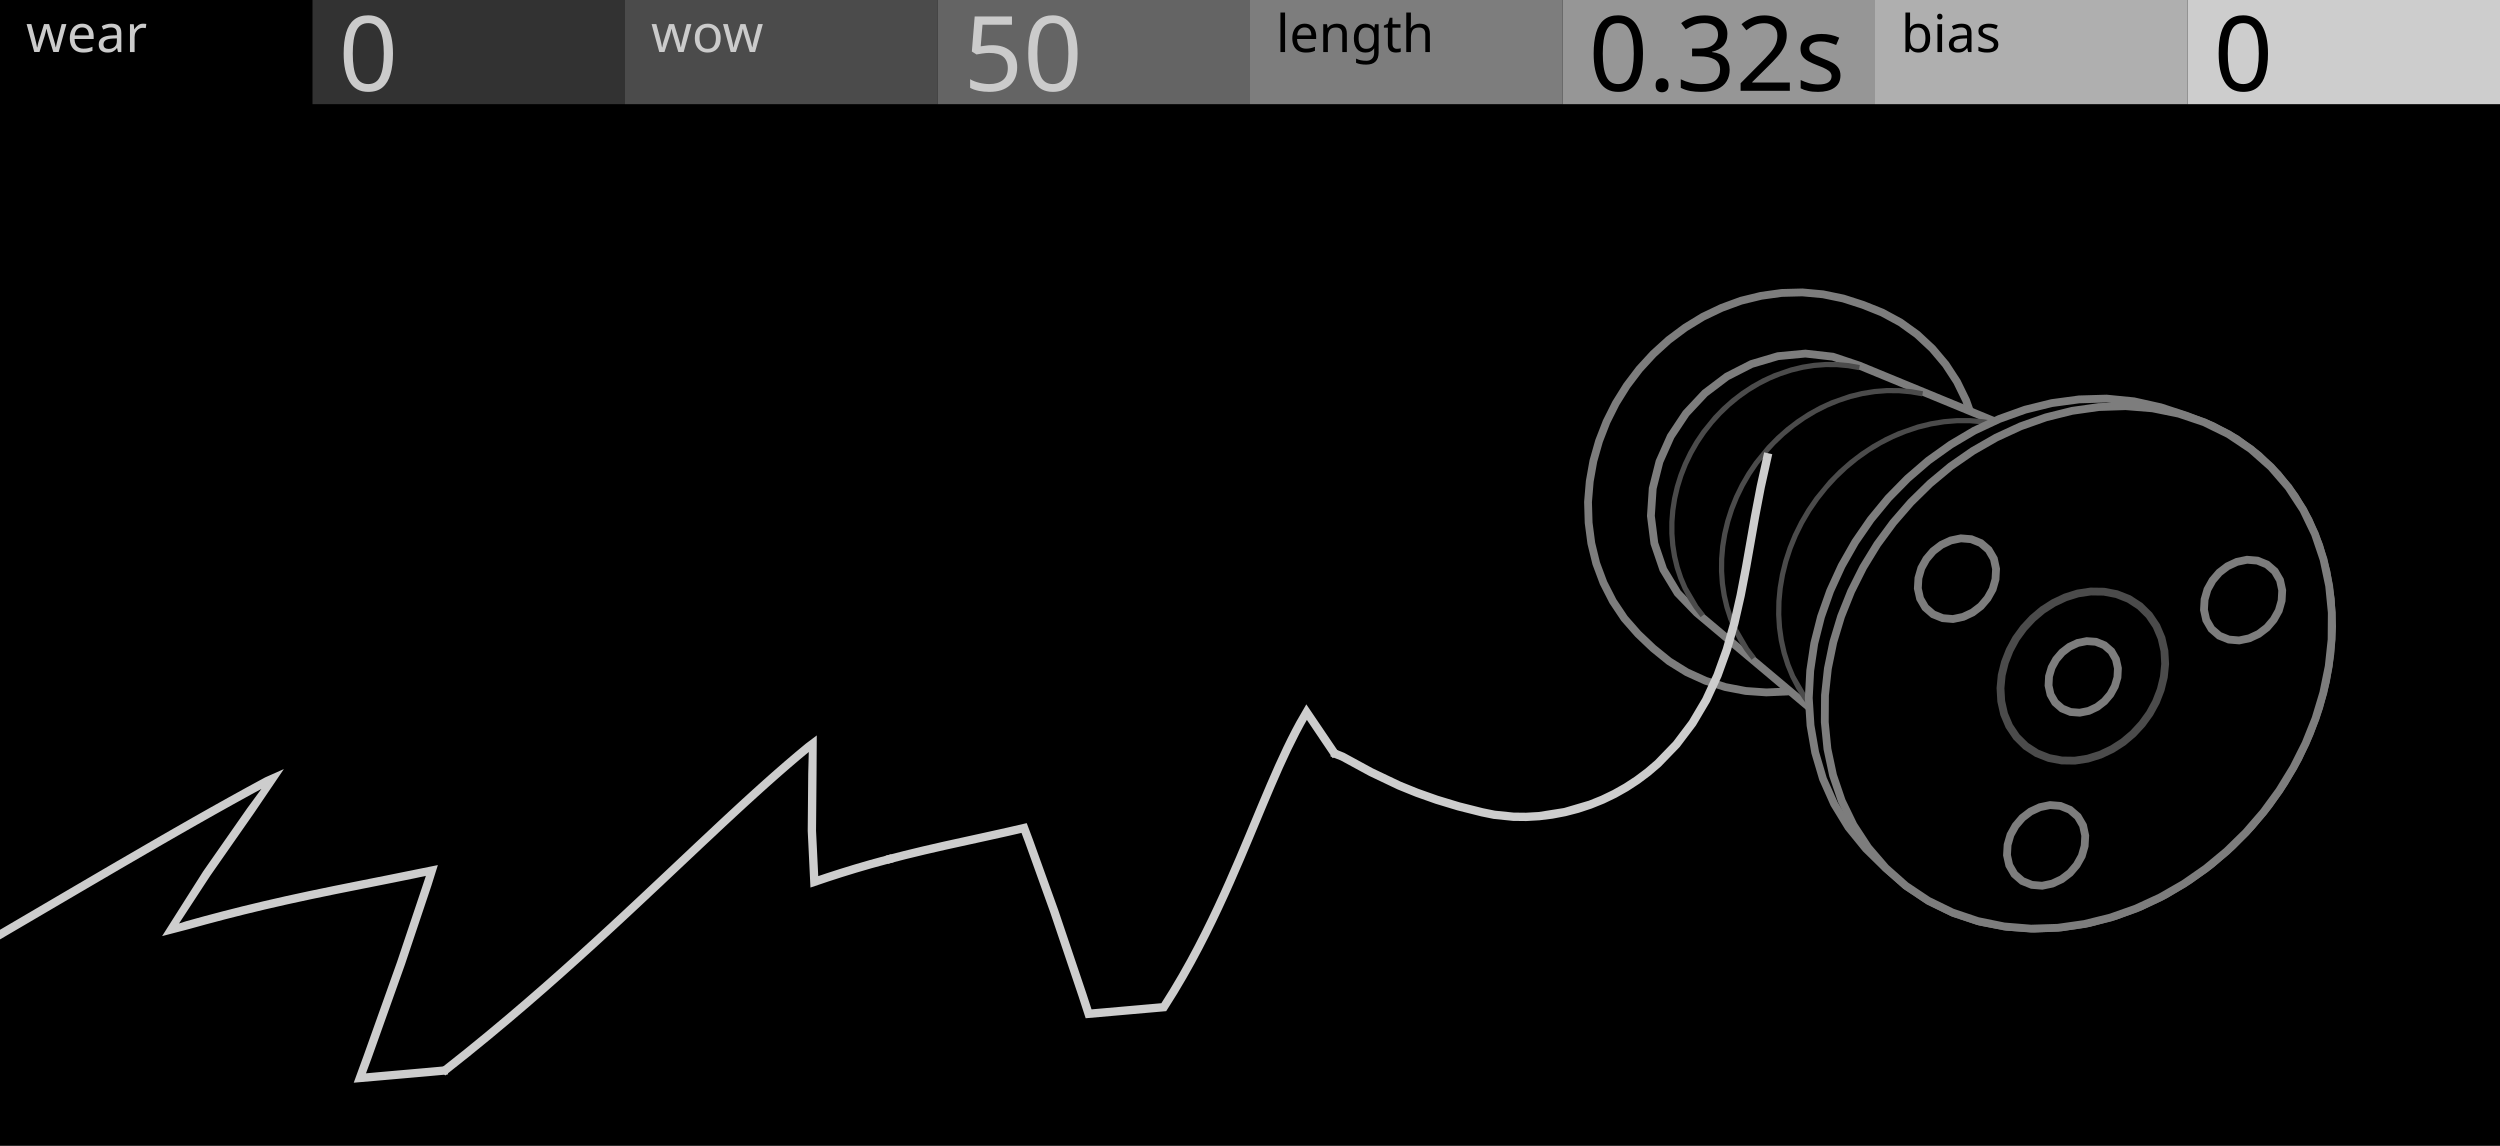
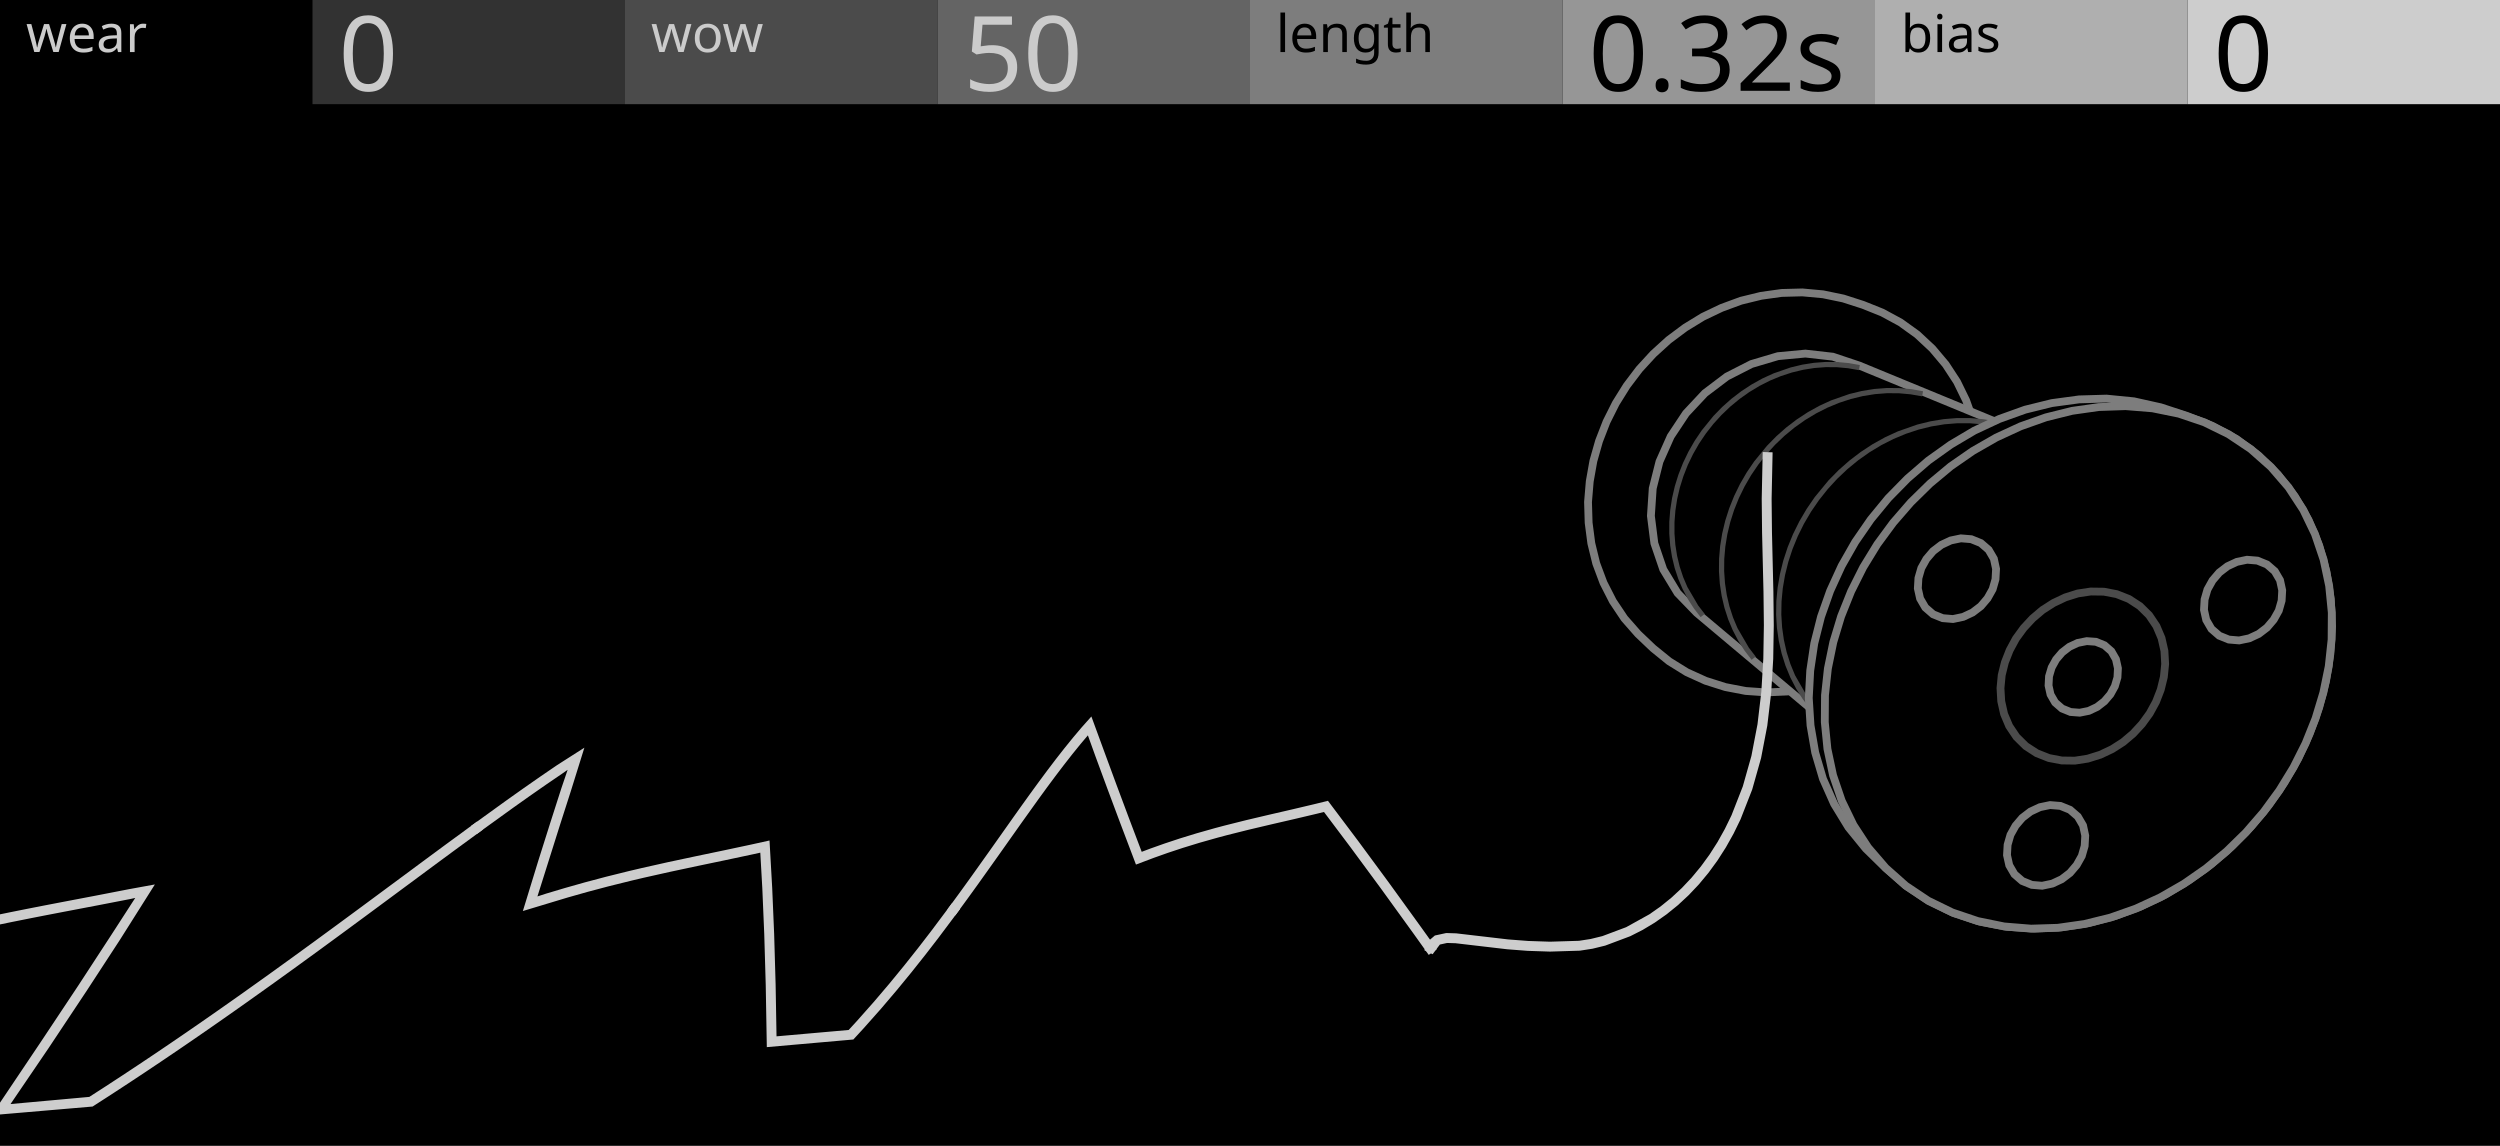
<svg xmlns="http://www.w3.org/2000/svg" width="480" height="220" viewBox="0 0 480 220">
  <g id="preview_canvas">
    <rect x="0" y="0" width="480" height="220" fill="#000000" stroke="none" />
  </g>
  <g id="preview_header">
    <rect x="0" y="0" width="60" height="20" fill="#000000" stroke="none" />
    <rect x="60" y="0" width="60" height="20" fill="#323232" stroke="none" />
    <rect x="120" y="0" width="60" height="20" fill="#4B4B4B" stroke="none" />
    <rect x="180" y="0" width="60" height="20" fill="#646464" stroke="none" />
    <rect x="240" y="0" width="60" height="20" fill="#7D7D7D" stroke="none" />
    <rect x="300" y="0" width="60" height="20" fill="#969696" stroke="none" />
    <rect x="360" y="0" width="60" height="20" fill="#AFAFAF" stroke="none" />
    <rect x="420" y="0" width="60" height="20" fill="#CDCDCD" stroke="none" />
    <text transform="matrix(1 0 0 1 5 10)" fill="#CBCBCB" stroke="none" font-family="UniversNextPro-Light" font-size="10px">wear</text>
    <text transform="matrix(1 0 0 1 65 17.44)" fill="#CBCBCB" stroke="none" font-family="UniversNextPro-Light" font-size="20px">0</text>
    <text transform="matrix(1 0 0 1 125 10)" fill="#CBCBCB" stroke="none" font-family="UniversNextPro-Light" font-size="10px">wow</text>
    <text transform="matrix(1 0 0 1 185 17.44)" fill="#CBCBCB" stroke="none" font-family="UniversNextPro-Light" font-size="20px">50</text>
    <text transform="matrix(1 0 0 1 245 10)" fill="#000000" stroke="none" font-family="UniversNextPro-Light" font-size="10px">length</text>
    <text transform="matrix(1 0 0 1 305 17.44)" fill="#000000" stroke="none" font-family="UniversNextPro-Light" font-size="20px">0.32s</text>
    <text transform="matrix(1 0 0 1 365 10)" fill="#000000" stroke="none" font-family="UniversNextPro-Light" font-size="10px">bias</text>
    <text transform="matrix(1 0 0 1 425 17.44)" fill="#000000" stroke="none" font-family="UniversNextPro-Light" font-size="20px">0</text>
  </g>
  <path id="spool_node_4" transform="matrix(1 0 0 1 342.58 94.54)" d="M -37.679 1.853 L -37.349 -2.11 L -36.653 -6.025 L -35.565 -9.85 L -34.126 -13.557 L -32.344 -17.112 L -30.24 -20.486 L -27.838 -23.656 L -25.149 -26.585 L -22.206 -29.26 L -19.018 -31.637 L -15.626 -33.713 L -12.038 -35.426 L -8.306 -36.8 L -4.443 -37.744 L -0.506 -38.293 L 3.469 -38.399 L 7.428 -38.036 L 11.32 -37.23 L 15.107 -36.011 L 18.798 -34.531 L 22.295 -32.642 L 25.523 -30.32 L 28.43 -27.61 L 30.992 -24.57 L 33.166 -21.241 L 34.909 -17.668 L 36.242 -13.923 L 37.156 -10.053 L 37.62 -6.103 L 37.687 -2.128 L 37.349 1.834 L 36.611 5.742 L 35.525 9.567 L 34.061 13.265 L 32.275 16.818 L 30.174 20.195 L 27.766 23.36 L 25.099 26.31 L 22.152 28.981 L 18.983 31.383 L 15.603 33.479 L 12.031 35.226 L 8.311 36.63 L 4.464 37.637 L 0.532 38.229 L -3.44 38.403 L -7.406 38.126 L -11.311 37.375 L -15.099 36.173 L -18.718 34.528 L -22.098 32.433 L -25.186 29.93 L -28.07 27.19 L -30.694 24.203 L -32.905 20.898 L -34.711 17.357 L -36.104 13.633 L -37.048 9.77 L -37.562 5.828 Z" fill="#000000" stroke="#7D7D7D" stroke-width="1.5" />
  <path id="spool_node_5" transform="matrix(1 0 0 1 373.68 115.18)" d="M -56.707 -16.125 L -56.355 -21.415 L -55.06 -26.555 L -52.903 -31.397 L -49.97 -35.812 L -46.346 -39.682 L -42.118 -42.881 L -37.395 -45.288 L -32.315 -46.796 L -27.041 -47.293 L -21.778 -46.696 L -16.753 -45.013 L -11.844 -42.992 L -6.936 -40.97 L -2.027 -38.948 L 2.881 -36.927 L 7.79 -34.905 L 12.698 -32.884 L 17.606 -30.862 L 22.515 -28.84 L 27.423 -26.819 L 32.332 -24.797 L 37.24 -22.775 L 42.062 -20.566 L 46.436 -17.574 L 50.131 -13.776 L 53.061 -9.36 L 55.12 -4.476 L 56.329 0.685 L 56.708 5.974 L 56.287 11.261 L 55.154 16.442 L 53.366 21.435 L 50.965 26.166 L 48.007 30.569 L 44.553 34.595 L 40.65 38.187 L 36.345 41.286 L 31.677 43.807 L 26.722 45.697 L 21.555 46.892 L 16.268 47.285 L 10.987 46.826 L 5.866 45.462 L 1.083 43.18 L -3.195 40.05 L -7.26 36.636 L -11.325 33.221 L -15.39 29.807 L -19.454 26.392 L -23.519 22.978 L -27.584 19.564 L -31.649 16.149 L -35.713 12.735 L -39.778 9.321 L -43.843 5.906 L -47.907 2.492 L -51.587 -1.319 L -54.333 -5.85 L -56.042 -10.866 Z" fill="#000000" stroke="#7D7D7D" stroke-width="1.5" />
  <path id="spool_node_6" transform="matrix(1 0 0 1 376.63 116.98)" d="M -15.26 29.402 L -16.737 27.456 L -19.152 23.184 L -20.088 20.864 L -20.832 18.439 L -21.378 15.924 L -21.721 13.333 L -21.857 10.683 L -21.783 7.99 L -21.499 5.271 L -21.005 2.545 L -20.302 -0.172 L -19.395 -2.86 L -18.287 -5.501 L -16.986 -8.079 L -15.499 -10.574 L -13.835 -12.971 L -12.003 -15.255 L -10.023 -17.401 L -7.899 -19.403 L -5.649 -21.246 L -3.288 -22.916 L -0.832 -24.401 L 1.702 -25.693 L 4.292 -26.78 L 6.934 -27.661 L 9.596 -28.325 L 12.265 -28.771 L 14.924 -28.997 L 17.553 -29.001 L 20.136 -28.785 L 22.678 -28.349 L 22.848 -29.334 L 20.263 -29.778 L 17.594 -30.001 L 14.881 -29.996 L 12.141 -29.764 L 9.392 -29.305 L 6.654 -28.622 L 2.605 -27.185 L -0.028 -25.963 L -2.589 -24.538 L -5.059 -22.92 L -7.423 -21.119 L -9.664 -19.149 L -11.768 -17.022 L -14.637 -13.569 L -16.34 -11.116 L -17.863 -8.561 L -19.196 -5.921 L -20.331 -3.213 L -21.261 -0.457 L -21.982 2.33 L -22.49 5.13 L -22.782 7.924 L -22.857 10.695 L -22.717 13.424 L -22.364 16.096 L -21.8 18.693 L -21.031 21.199 L -20.063 23.599 L -18.904 25.879 L -17.56 28.025 L -16.057 30.007 Z" fill="#4B4B4B" stroke="none" />
  <path id="spool_node_7" transform="matrix(1 0 0 1 362.11 108.17)" d="M -13.775 27.304 L -15.17 25.479 L -17.461 21.481 L -18.355 19.313 L -19.07 17.049 L -19.602 14.702 L -19.946 12.287 L -20.097 9.819 L -20.055 7.312 L -19.816 4.784 L -19.383 2.251 L -18.756 -0.272 L -17.938 -2.767 L -16.934 -5.217 L -15.75 -7.606 L -14.393 -9.917 L -12.871 -12.136 L -11.191 -14.25 L -9.373 -16.234 L -7.421 -18.084 L -5.349 -19.786 L -3.172 -21.327 L -0.906 -22.696 L 1.436 -23.885 L 3.831 -24.885 L 6.278 -25.693 L 8.747 -26.301 L 11.224 -26.705 L 13.695 -26.906 L 16.141 -26.901 L 18.548 -26.693 L 20.921 -26.279 L 21.093 -27.264 L 18.677 -27.685 L 16.185 -27.901 L 13.655 -27.906 L 11.103 -27.699 L 8.546 -27.281 L 6.002 -26.655 L 2.244 -25.333 L -0.196 -24.206 L -2.567 -22.889 L -4.851 -21.393 L -7.034 -19.727 L -9.101 -17.903 L -11.039 -15.932 L -13.676 -12.731 L -15.238 -10.454 L -16.631 -8.082 L -17.846 -5.629 L -18.877 -3.112 L -19.717 -0.549 L -20.362 2.045 L -20.808 4.653 L -21.054 7.257 L -21.098 9.841 L -20.942 12.388 L -20.587 14.883 L -20.036 17.31 L -19.295 19.654 L -18.369 21.901 L -17.265 24.038 L -15.991 26.051 L -14.569 27.911 Z" fill="#4B4B4B" stroke="none" />
  <path id="spool_node_8" transform="matrix(1 0 0 1 349.63 100.59)" d="M -12.533 25.479 L -13.854 23.761 L -16.031 20.005 L -16.885 17.971 L -17.572 15.848 L -18.089 13.65 L -18.429 11.389 L -18.591 9.08 L -18.571 6.737 L -18.369 4.375 L -17.985 2.009 L -17.42 -0.345 L -16.677 -2.672 L -15.76 -4.956 L -14.674 -7.182 L -13.426 -9.335 L -12.024 -11.4 L -10.474 -13.366 L -8.794 -15.211 L -6.987 -16.931 L -5.067 -18.511 L -3.049 -19.941 L -0.945 -21.211 L 1.231 -22.313 L 3.459 -23.237 L 5.737 -23.984 L 8.038 -24.543 L 10.349 -24.914 L 12.655 -25.094 L 14.943 -25.083 L 17.195 -24.882 L 19.42 -24.489 L 19.594 -25.474 L 17.327 -25.874 L 14.99 -26.082 L 12.619 -26.094 L 10.231 -25.908 L 7.84 -25.524 L 5.463 -24.946 L 1.958 -23.722 L -0.317 -22.676 L -2.523 -21.453 L -4.648 -20.061 L -6.676 -18.511 L -8.594 -16.812 L -10.391 -14.976 L -12.831 -11.991 L -14.273 -9.867 L -15.557 -7.653 L -16.674 -5.362 L -17.618 -3.011 L -18.384 -0.615 L -18.966 1.812 L -19.362 4.252 L -19.571 6.69 L -19.591 9.111 L -19.424 11.499 L -19.071 13.839 L -18.536 16.117 L -17.823 18.319 L -16.937 20.431 L -15.885 22.441 L -14.674 24.336 L -13.326 26.089 Z" fill="#4B4B4B" stroke="none" />
  <path id="spool_node_9" transform="matrix(1 0 0 1 338.79 93.99)" d="M -11.482 23.886 L -12.737 22.264 L -14.808 18.724 L -15.624 16.808 L -16.284 14.811 L -16.785 12.744 L -17.12 10.619 L -17.288 8.45 L -17.286 6.251 L -17.113 4.034 L -16.769 1.816 L -16.256 -0.39 L -15.575 -2.57 L -14.732 -4.709 L -13.729 -6.792 L -12.575 -8.806 L -11.275 -10.737 L -9.836 -12.575 L -8.275 -14.298 L -6.594 -15.904 L -4.807 -17.379 L -2.925 -18.713 L -0.962 -19.897 L 1.069 -20.923 L 3.151 -21.783 L 5.282 -22.477 L 7.436 -22.995 L 9.601 -23.336 L 11.764 -23.499 L 13.91 -23.483 L 16.027 -23.289 L 18.12 -22.916 L 18.296 -23.9 L 16.16 -24.281 L 13.96 -24.483 L 11.73 -24.499 L 9.485 -24.33 L 7.24 -23.976 L 5.01 -23.44 L 1.725 -22.299 L -0.405 -21.323 L -2.47 -20.18 L -4.455 -18.88 L -6.35 -17.43 L -8.14 -15.84 L -9.814 -14.121 L -12.085 -11.325 L -13.425 -9.335 L -14.615 -7.258 L -15.648 -5.11 L -16.519 -2.903 L -17.221 -0.653 L -17.751 1.626 L -18.107 3.919 L -18.286 6.211 L -18.288 8.488 L -18.114 10.736 L -17.766 12.94 L -17.247 15.086 L -16.56 17.162 L -15.712 19.154 L -14.708 21.051 L -13.554 22.842 L -12.274 24.498 Z" fill="#4B4B4B" stroke="none" />
-   <path id="spool_node_0" transform="matrix(1 0 0 1 213.6 165.59)" d="M 42.836 -21.067 L 37.25 -29.322 L 35.802 -26.815 L 34.947 -25.218 L 34.117 -23.589 L 33.306 -21.925 L 31.717 -18.486 L 30.142 -14.888 L 28.546 -11.117 L 26.035 -5.101 L 24.23 -0.825 L 22.269 3.688 L 21.214 6.04 L 20.098 8.46 L 18.914 10.952 L 17.65 13.52 L 16.295 16.167 L 14.834 18.898 L 13.252 21.719 L 11.526 24.635 L 9.699 27.55 L -4.412 28.794 L -5.515 25.405 L -10.933 9.332 L -15.812 -4.235 L -16.812 -6.905 L -20.02 -6.165 L -24.013 -5.277 L -32.283 -3.462 L -36.225 -2.557 L -39.909 -1.665 L -42.843 -0.908 L -42.718 -0.424 L -39.788 -1.18 L -36.11 -2.071 L -32.173 -2.974 L -23.906 -4.789 L -19.909 -5.677 L -17.126 -6.319 L -16.281 -4.063 L -11.405 9.496 L -5.99 25.562 L -4.764 29.327 L 9.991 28.027 L 11.954 24.895 L 13.685 21.969 L 15.273 19.139 L 16.738 16.399 L 18.097 13.744 L 19.364 11.17 L 20.551 8.672 L 21.669 6.247 L 22.726 3.891 L 24.69 -0.628 L 26.497 -4.908 L 29.007 -10.924 L 30.601 -14.691 L 32.173 -18.282 L 33.757 -21.709 L 35.391 -24.987 L 36.24 -26.572 L 37.283 -28.413 L 40.689 -23.344 L 42.422 -20.786 Z" fill="none" stroke="#CDCDCD" stroke-width="1.1" />
-   <path id="spool_node_1" transform="matrix(1 0 0 1 128.07 174.02)" d="M 42.683 -9.338 L 39.045 -8.347 L 36.095 -7.488 L 33.325 -6.636 L 30.703 -5.789 L 28.519 -5.05 L 28.061 -14.508 L 28.157 -25.431 L 28.194 -31.716 L 27.015 -30.831 L 24.967 -29.13 L 22.927 -27.392 L 20.885 -25.615 L 18.835 -23.798 L 16.77 -21.939 L 14.682 -20.036 L 12.567 -18.087 L 10.418 -16.09 L 5.993 -11.942 L -1.052 -5.303 L -6.1 -0.567 L -8.752 1.904 L -11.502 4.446 L -14.359 7.065 L -17.335 9.765 L -20.442 12.549 L -23.695 15.422 L -27.11 18.389 L -30.707 21.457 L -34.507 24.631 L -38.537 27.918 L -42.816 31.317 L -42.505 31.708 L -38.223 28.308 L -34.188 25.017 L -30.384 21.839 L -26.784 18.768 L -23.366 15.798 L -20.11 12.922 L -17 10.136 L -14.022 7.435 L -11.163 4.814 L -8.412 2.27 L -5.759 -0.201 L -0.71 -4.939 L 6.336 -11.578 L 10.759 -15.724 L 12.907 -17.72 L 15.02 -19.668 L 17.105 -21.569 L 19.168 -23.425 L 21.215 -25.239 L 23.253 -27.013 L 25.289 -28.747 L 27.332 -30.445 L 27.797 -30.898 L 27.657 -25.437 L 27.561 -14.498 L 28.051 -4.364 L 30.86 -5.314 L 33.475 -6.159 L 36.238 -7.009 L 39.18 -7.866 L 42.815 -8.855 Z" fill="none" stroke="#CDCDCD" stroke-width="1.1" />
-   <path id="spool_node_2" transform="matrix(1 0 0 1 42.65 178.1)" d="M 42.737 27.184 L 39.754 27.457 L 29.566 28.354 L 26.801 28.605 L 28.158 24.928 L 34.588 6.898 L 39.643 -8.176 L 40.617 -11.281 L 31.697 -9.478 L 26.654 -8.476 L 21.632 -7.469 L 16.801 -6.468 L 12.248 -5.479 L 7.989 -4.504 L 3.999 -3.542 L 0.239 -2.589 L -3.329 -1.644 L -6.739 -0.703 L -9.585 0.205 L -2.753 -10.242 L 5.648 -22.275 L 10.314 -29.153 L 8.49 -28.339 L 5.066 -26.479 L 1.617 -24.576 L -1.867 -22.629 L -5.394 -20.635 L -8.974 -18.592 L -12.615 -16.499 L -20.112 -12.148 L -27.954 -7.564 L -42.776 1.128 L -42.524 1.559 L -27.701 -7.133 L -19.861 -11.716 L -12.365 -16.066 L -8.725 -18.158 L -5.147 -20.2 L -1.622 -22.193 L 1.86 -24.139 L 5.306 -26.04 L 8.728 -27.899 L 9.633 -28.55 L 5.239 -22.562 L -3.168 -10.521 L -10.315 0.747 L -6.604 -0.221 L -3.199 -1.161 L 0.364 -2.105 L 4.119 -3.057 L 8.103 -4.018 L 12.357 -4.991 L 16.905 -5.978 L 21.732 -6.979 L 31.796 -8.987 L 36.663 -9.969 L 39.941 -10.673 L 39.168 -8.332 L 34.115 6.735 L 27.688 24.758 L 26.079 29.157 L 29.61 28.852 L 39.799 27.955 L 42.782 27.682 Z" fill="none" stroke="#CDCDCD" stroke-width="1.1" />
-   <path id="spool_node_3" transform="matrix(1 0 0 1 297.88 122.3)" d="M 41.251 -34.789 L 39.944 -28.911 L 38.847 -23.181 L 37.128 -13.453 L 36.089 -8.054 L 34.887 -2.779 L 33.435 2.341 L 31.654 7.277 L 29.481 11.98 L 26.872 16.394 L 23.803 20.457 L 20.277 24.105 L 18.35 25.753 L 16.321 27.273 L 14.198 28.659 L 11.99 29.905 L 9.707 31.004 L 7.36 31.951 L 2.527 33.375 L -2.402 34.151 L -4.867 34.291 L -7.314 34.263 L -10.915 33.894 L -13.262 33.418 L -17.777 32.28 L -21.965 31.01 L -25.765 29.664 L -29.135 28.298 L -34.543 25.723 L -40.003 22.753 L -41.558 22.132 L -41.744 22.596 L -40.216 23.206 L -34.774 26.166 L -29.333 28.757 L -25.942 30.131 L -22.121 31.486 L -17.911 32.762 L -13.373 33.905 L -11 34.387 L -7.337 34.763 L -4.856 34.792 L -2.357 34.649 L 0.145 34.339 L 2.637 33.863 L 5.104 33.222 L 7.532 32.421 L 9.909 31.461 L 12.222 30.348 L 14.458 29.087 L 16.608 27.683 L 18.663 26.143 L 20.614 24.474 L 24.183 20.782 L 27.287 16.672 L 29.925 12.212 L 32.117 7.466 L 33.912 2.494 L 35.373 -2.659 L 36.578 -7.951 L 37.619 -13.362 L 39.338 -23.091 L 40.434 -28.812 L 41.738 -34.677 Z" fill="none" stroke="#CDCDCD" stroke-width="1.1" />
+   <path id="spool_node_0" transform="matrix(1 0 0 1 228.88 160.65)" d="M 45.935 21.412 L 43.487 17.986 L 37.151 9.223 L 31.3 1.283 L 25.786 -6.049 L 23.671 -5.528 L 19.411 -4.521 L 14.948 -3.49 L 10.572 -2.456 L 6.497 -1.434 L 4.599 -0.93 L 1.079 0.066 L -2.115 1.046 L -5.042 2.016 L -7.755 2.979 L -10.107 3.866 L -12.756 -3.125 L -15.216 -9.708 L -17.45 -15.768 L -19.608 -21.652 L -20.665 -20.466 L -22.318 -18.506 L -23.944 -16.497 L -25.557 -14.435 L -27.166 -12.318 L -28.781 -10.142 L -30.412 -7.904 L -32.067 -5.601 L -33.755 -3.23 L -38.176 3.023 L -42 8.394 L -44.037 11.215 L -45.94 13.814 L -45.617 14.05 L -43.714 11.45 L -41.675 8.627 L -37.85 3.254 L -33.429 -2.998 L -30.088 -7.669 L -28.459 -9.905 L -26.846 -12.078 L -25.24 -14.191 L -23.631 -16.248 L -22.009 -18.252 L -19.742 -20.938 L -17.826 -15.63 L -15.591 -9.569 L -13.131 -2.984 L -10.339 4.382 L -7.616 3.354 L -4.912 2.394 L -1.994 1.427 L 1.192 0.449 L 4.704 -0.544 L 6.597 -1.047 L 10.666 -2.067 L 15.039 -3.1 L 19.502 -4.131 L 23.766 -5.139 L 25.625 -5.597 L 30.979 1.522 L 36.828 9.459 L 43.163 18.22 L 45.61 21.645 Z" fill="none" stroke="#CDCDCD" stroke-width="1.5" />
+   <path id="spool_node_1" transform="matrix(1 0 0 1 137.35 172.76)" d="M 45.591 1.703 L 41.925 6.597 L 39.463 9.788 L 36.836 13.098 L 34.017 16.539 L 30.973 20.119 L 27.665 23.849 L 25.948 25.718 L 11.006 27.035 L 10.82 16.34 L 10.536 6.563 L 10.163 -2.248 L 9.698 -10.463 L 7.027 -9.872 L 1.819 -8.762 L -3.622 -7.625 L -8.977 -6.484 L -14.009 -5.355 L -16.374 -4.798 L -20.806 -3.698 L -24.889 -2.614 L -28.683 -1.541 L -32.25 -0.476 L -35.317 0.519 L -30.625 -14.354 L -28.493 -21.001 L -26.476 -27.468 L -29.97 -25.235 L -33.142 -23.069 L -36.335 -20.844 L -39.564 -18.556 L -45.917 -13.97 L -45.682 -13.646 L -39.331 -18.23 L -36.105 -20.517 L -32.915 -22.74 L -29.747 -24.903 L -26.915 -26.888 L -28.874 -21.124 L -31.006 -14.476 L -33.297 -7.224 L -35.831 1.034 L -28.572 -1.157 L -24.782 -2.229 L -20.707 -3.311 L -16.28 -4.409 L -13.919 -4.966 L -8.892 -6.093 L -3.539 -7.234 L 1.901 -8.371 L 7.111 -9.481 L 9.325 -9.971 L 9.763 -2.228 L 10.136 6.578 L 10.421 16.35 L 10.613 27.471 L 26.138 26.103 L 27.961 24.118 L 31.276 20.381 L 34.324 16.795 L 37.148 13.349 L 39.779 10.033 L 42.243 6.84 L 45.912 1.941 Z" fill="none" stroke="#CDCDCD" stroke-width="1.5" />
+   <path id="spool_node_2" transform="matrix(1 0 0 1 45.77 186.01)" d="M 45.663 -27.22 L 40.252 -23.255 L 36.708 -20.64 L 27.367 -13.726 L 23.403 -10.796 L 19.286 -7.764 L 14.999 -4.624 L 10.523 -1.369 L 5.837 2.008 L 0.916 5.515 L -1.641 7.32 L -4.268 9.16 L -6.969 11.039 L -9.749 12.955 L -12.613 14.912 L -15.566 16.91 L -18.616 18.951 L -21.769 21.037 L -25.032 23.17 L -28.374 25.325 L -45.263 26.858 L -37.077 14.826 L -29.781 3.851 L -23.368 -5.98 L -17.58 -15.15 L -20.903 -14.543 L -27.238 -13.313 L -33.844 -12.052 L -37.137 -11.418 L -40.368 -10.786 L -43.509 -10.157 L -45.81 -9.684 L -45.73 -9.292 L -43.429 -9.765 L -40.29 -10.393 L -37.06 -11.026 L -33.769 -11.659 L -27.163 -12.92 L -20.825 -14.15 L -18.18 -14.739 L -23.704 -6.197 L -30.115 3.631 L -37.41 14.603 L -45.889 27.227 L -28.24 25.715 L -24.814 23.506 L -21.549 21.372 L -18.394 19.284 L -15.343 17.242 L -12.388 15.243 L -9.522 13.285 L -6.741 11.367 L -4.039 9.488 L -1.411 7.647 L 1.148 5.841 L 6.07 2.333 L 10.758 -1.045 L 15.235 -4.301 L 19.522 -7.442 L 23.64 -10.474 L 27.605 -13.404 L 36.945 -20.318 L 40.489 -22.933 L 45.899 -26.897 Z" fill="none" stroke="#CDCDCD" stroke-width="1.5" />
+   <path id="spool_node_3" transform="matrix(1 0 0 1 307.14 134.91)" d="M 32.034 -47.349 L 31.859 -39.14 L 31.928 -32.632 L 32.199 -21.3 L 32.274 -14.846 L 32.167 -8.416 L 31.785 -2.039 L 31.043 4.247 L 29.864 10.385 L 28.193 16.306 L 25.994 21.931 L 24.691 24.606 L 23.255 27.174 L 21.687 29.624 L 19.994 31.945 L 18.182 34.127 L 16.259 36.16 L 14.237 38.034 L 12.125 39.742 L 9.939 41.275 L 5.398 43.792 L 0.739 45.541 L -1.594 46.113 L -3.906 46.472 L -9.537 46.646 L -13.766 46.504 L -17.638 46.206 L -27.602 45.041 L -29.394 44.985 L -31.3 45.399 L -32.143 46.119 L -32.667 47.18 L -32.308 47.357 L -31.117 45.768 L -29.357 45.387 L -27.633 45.441 L -17.675 46.605 L -13.788 46.904 L -9.543 47.046 L -3.866 46.87 L -1.516 46.506 L 0.85 45.926 L 5.566 44.155 L 7.885 42.977 L 10.157 41.61 L 12.366 40.061 L 14.499 38.337 L 16.541 36.444 L 18.482 34.392 L 20.31 32.191 L 22.018 29.85 L 23.598 27.379 L 25.046 24.791 L 26.358 22.097 L 28.573 16.433 L 30.254 10.476 L 31.438 4.307 L 32.184 -2.004 L 32.567 -8.403 L 32.674 -14.845 L 32.599 -21.308 L 32.328 -32.639 L 32.259 -39.14 L 32.434 -47.337 Z" fill="none" stroke="#CDCDCD" stroke-width="1.5" />
  <path id="spool_node_10" transform="matrix(1 0 0 1 397.52 127.41)" d="M -50.234 6.61 L -49.955 1.341 L -49.177 -3.877 L -47.884 -8.992 L -46.126 -13.966 L -43.927 -18.763 L -41.317 -23.348 L -38.319 -27.69 L -34.966 -31.764 L -31.27 -35.53 L -27.275 -38.976 L -22.98 -42.042 L -18.441 -44.731 L -13.662 -46.967 L -8.697 -48.749 L -3.575 -50.015 L 1.651 -50.725 L 6.925 -50.879 L 12.175 -50.36 L 17.321 -49.214 L 22.337 -47.572 L 27.247 -45.643 L 31.883 -43.129 L 36.115 -39.98 L 39.87 -36.278 L 43.094 -32.107 L 45.744 -27.547 L 47.768 -22.676 L 49.173 -17.592 L 49.993 -12.382 L 50.238 -7.111 L 49.904 -1.846 L 49.075 3.364 L 47.747 8.471 L 45.953 13.432 L 43.753 18.229 L 41.115 22.799 L 38.127 27.148 L 34.772 31.222 L 31.095 35.005 L 27.118 38.474 L 22.847 41.572 L 18.336 44.308 L 13.585 46.604 L 8.643 48.451 L 3.549 49.825 L -1.665 50.636 L -6.934 50.881 L -12.196 50.532 L -17.381 49.557 L -22.39 47.903 L -27.136 45.605 L -31.528 42.688 L -35.511 39.229 L -39.282 35.538 L -42.61 31.449 L -45.362 26.951 L -47.507 22.131 L -49 17.072 L -49.899 11.875 Z" fill="#000000" stroke="#7D7D7D" stroke-width="1.5" />
  <path id="spool_node_11" transform="matrix(1 0 0 1 399.03 128.14)" d="M -3.915 49.995 L -9.08 50.159 L -14.229 49.738 L -19.29 48.708 L -24.185 47.058 L -28.826 44.792 L -33.12 41.921 L -36.98 38.49 L -40.348 34.574 L -43.173 30.251 L -45.423 25.602 L -47.086 20.71 L -48.163 15.657 L -48.67 10.515 L -48.632 5.347 L -48.076 0.21 L -47.035 -4.851 L -45.539 -9.797 L -43.618 -14.593 L -41.3 -19.212 L -38.601 -23.619 L -35.539 -27.782 L -32.152 -31.685 L -28.463 -35.303 L -24.491 -38.61 L -20.244 -41.554 L -15.761 -44.123 L -11.069 -46.288 L -6.199 -48.012 L -1.184 -49.257 L 3.931 -49.985 L 9.095 -50.158 L 14.245 -49.742 L 19.307 -48.712 L 24.2 -47.057 L 28.836 -44.78 L 33.128 -41.908 L 36.995 -38.485 L 40.369 -34.575 L 43.199 -30.254 L 45.443 -25.6 L 47.096 -20.706 L 48.168 -15.652 L 48.674 -10.511 L 48.638 -5.345 L 48.087 -0.207 L 47.05 4.854 L 45.557 9.801 L 43.636 14.598 L 41.313 19.214 L 38.613 23.621 L 35.561 27.791 L 32.179 31.699 L 28.484 35.313 L 24.503 38.609 L 20.26 41.559 L 15.779 44.133 L 11.087 46.299 L 6.216 48.022 L 1.2 49.266 Z" fill="#000000" stroke="#7D7D7D" stroke-width="1.5" />
  <path id="spool_node_12" transform="matrix(1 0 0 1 399.9 129.81)" d="M -1.529 16.236 L -4.042 16.201 L -6.51 15.73 L -8.844 14.805 L -10.95 13.438 L -12.737 11.674 L -14.136 9.59 L -15.113 7.277 L -15.663 4.827 L -15.807 2.319 L -15.571 -0.184 L -14.964 -2.624 L -14.047 -4.964 L -12.851 -7.176 L -11.371 -9.209 L -9.663 -11.053 L -7.746 -12.681 L -5.628 -14.035 L -3.357 -15.11 L -0.96 -15.867 L 1.527 -16.239 L 4.038 -16.206 L 6.505 -15.736 L 8.839 -14.813 L 10.945 -13.447 L 12.732 -11.685 L 14.133 -9.602 L 15.114 -7.29 L 15.67 -4.84 L 15.81 -2.33 L 15.558 0.171 L 14.96 2.612 L 14.049 4.955 L 12.843 7.161 L 11.367 9.197 L 9.662 11.043 L 7.743 12.668 L 5.626 14.025 L 3.354 15.098 L 0.955 15.849 Z" fill="#000000" stroke="#4B4B4B" stroke-width="1.5" />
  <path id="spool_node_13" transform="matrix(1 0 0 1 399.98 129.97)" d="M -0.674 6.868 L -2.436 6.732 L -4.071 6.067 L -5.397 4.907 L -6.277 3.379 L -6.658 1.656 L -6.567 -0.109 L -6.064 -1.803 L -5.211 -3.352 L -4.061 -4.696 L -2.66 -5.778 L -1.057 -6.529 L 0.678 -6.875 L 2.441 -6.746 L 4.076 -6.079 L 5.402 -4.918 L 6.28 -3.389 L 6.66 -1.666 L 6.57 0.098 L 6.068 1.793 L 5.215 3.342 L 4.065 4.686 L 2.664 5.767 L 1.061 6.52 Z" fill="#000000" stroke="#7D7D7D" stroke-width="1.5" />
  <path id="spool_node_14" transform="matrix(1 0 0 1 430.7 115.26)" d="M -0.782 7.703 L -2.767 7.537 L -4.606 6.791 L -6.103 5.491 L -7.102 3.774 L -7.535 1.83 L -7.421 -0.157 L -6.868 -2.071 L -5.896 -3.812 L -4.603 -5.328 L -3.019 -6.539 L -1.215 -7.381 L 0.736 -7.788 L 2.72 -7.624 L 4.559 -6.88 L 6.059 -5.582 L 7.063 -3.865 L 7.484 -1.919 L 7.375 0.068 L 6.826 1.984 L 5.849 3.723 L 4.558 5.24 L 2.973 6.45 L 1.168 7.291 Z" fill="#000000" stroke="#7D7D7D" stroke-width="1.5" />
  <path id="spool_node_15" transform="matrix(1 0 0 1 375.76 111.15)" d="M -0.782 7.703 L -2.767 7.537 L -4.606 6.791 L -6.103 5.491 L -7.102 3.774 L -7.535 1.83 L -7.421 -0.157 L -6.868 -2.071 L -5.896 -3.812 L -4.603 -5.328 L -3.019 -6.539 L -1.215 -7.381 L 0.736 -7.788 L 2.72 -7.624 L 4.559 -6.88 L 6.059 -5.582 L 7.063 -3.865 L 7.484 -1.919 L 7.375 0.068 L 6.826 1.984 L 5.849 3.723 L 4.558 5.24 L 2.973 6.45 L 1.168 7.291 Z" fill="#000000" stroke="#7D7D7D" stroke-width="1.5" />
  <path id="spool_node_16" transform="matrix(1 0 0 1 392.88 162.36)" d="M -0.782 7.703 L -2.767 7.537 L -4.606 6.791 L -6.103 5.491 L -7.102 3.774 L -7.535 1.83 L -7.421 -0.157 L -6.868 -2.071 L -5.896 -3.812 L -4.603 -5.328 L -3.019 -6.539 L -1.215 -7.381 L 0.736 -7.788 L 2.72 -7.624 L 4.559 -6.88 L 6.059 -5.582 L 7.063 -3.865 L 7.484 -1.919 L 7.375 0.068 L 6.826 1.984 L 5.849 3.723 L 4.558 5.24 L 2.973 6.45 L 1.168 7.291 Z" fill="#000000" stroke="#7D7D7D" stroke-width="1.5" />
</svg>
